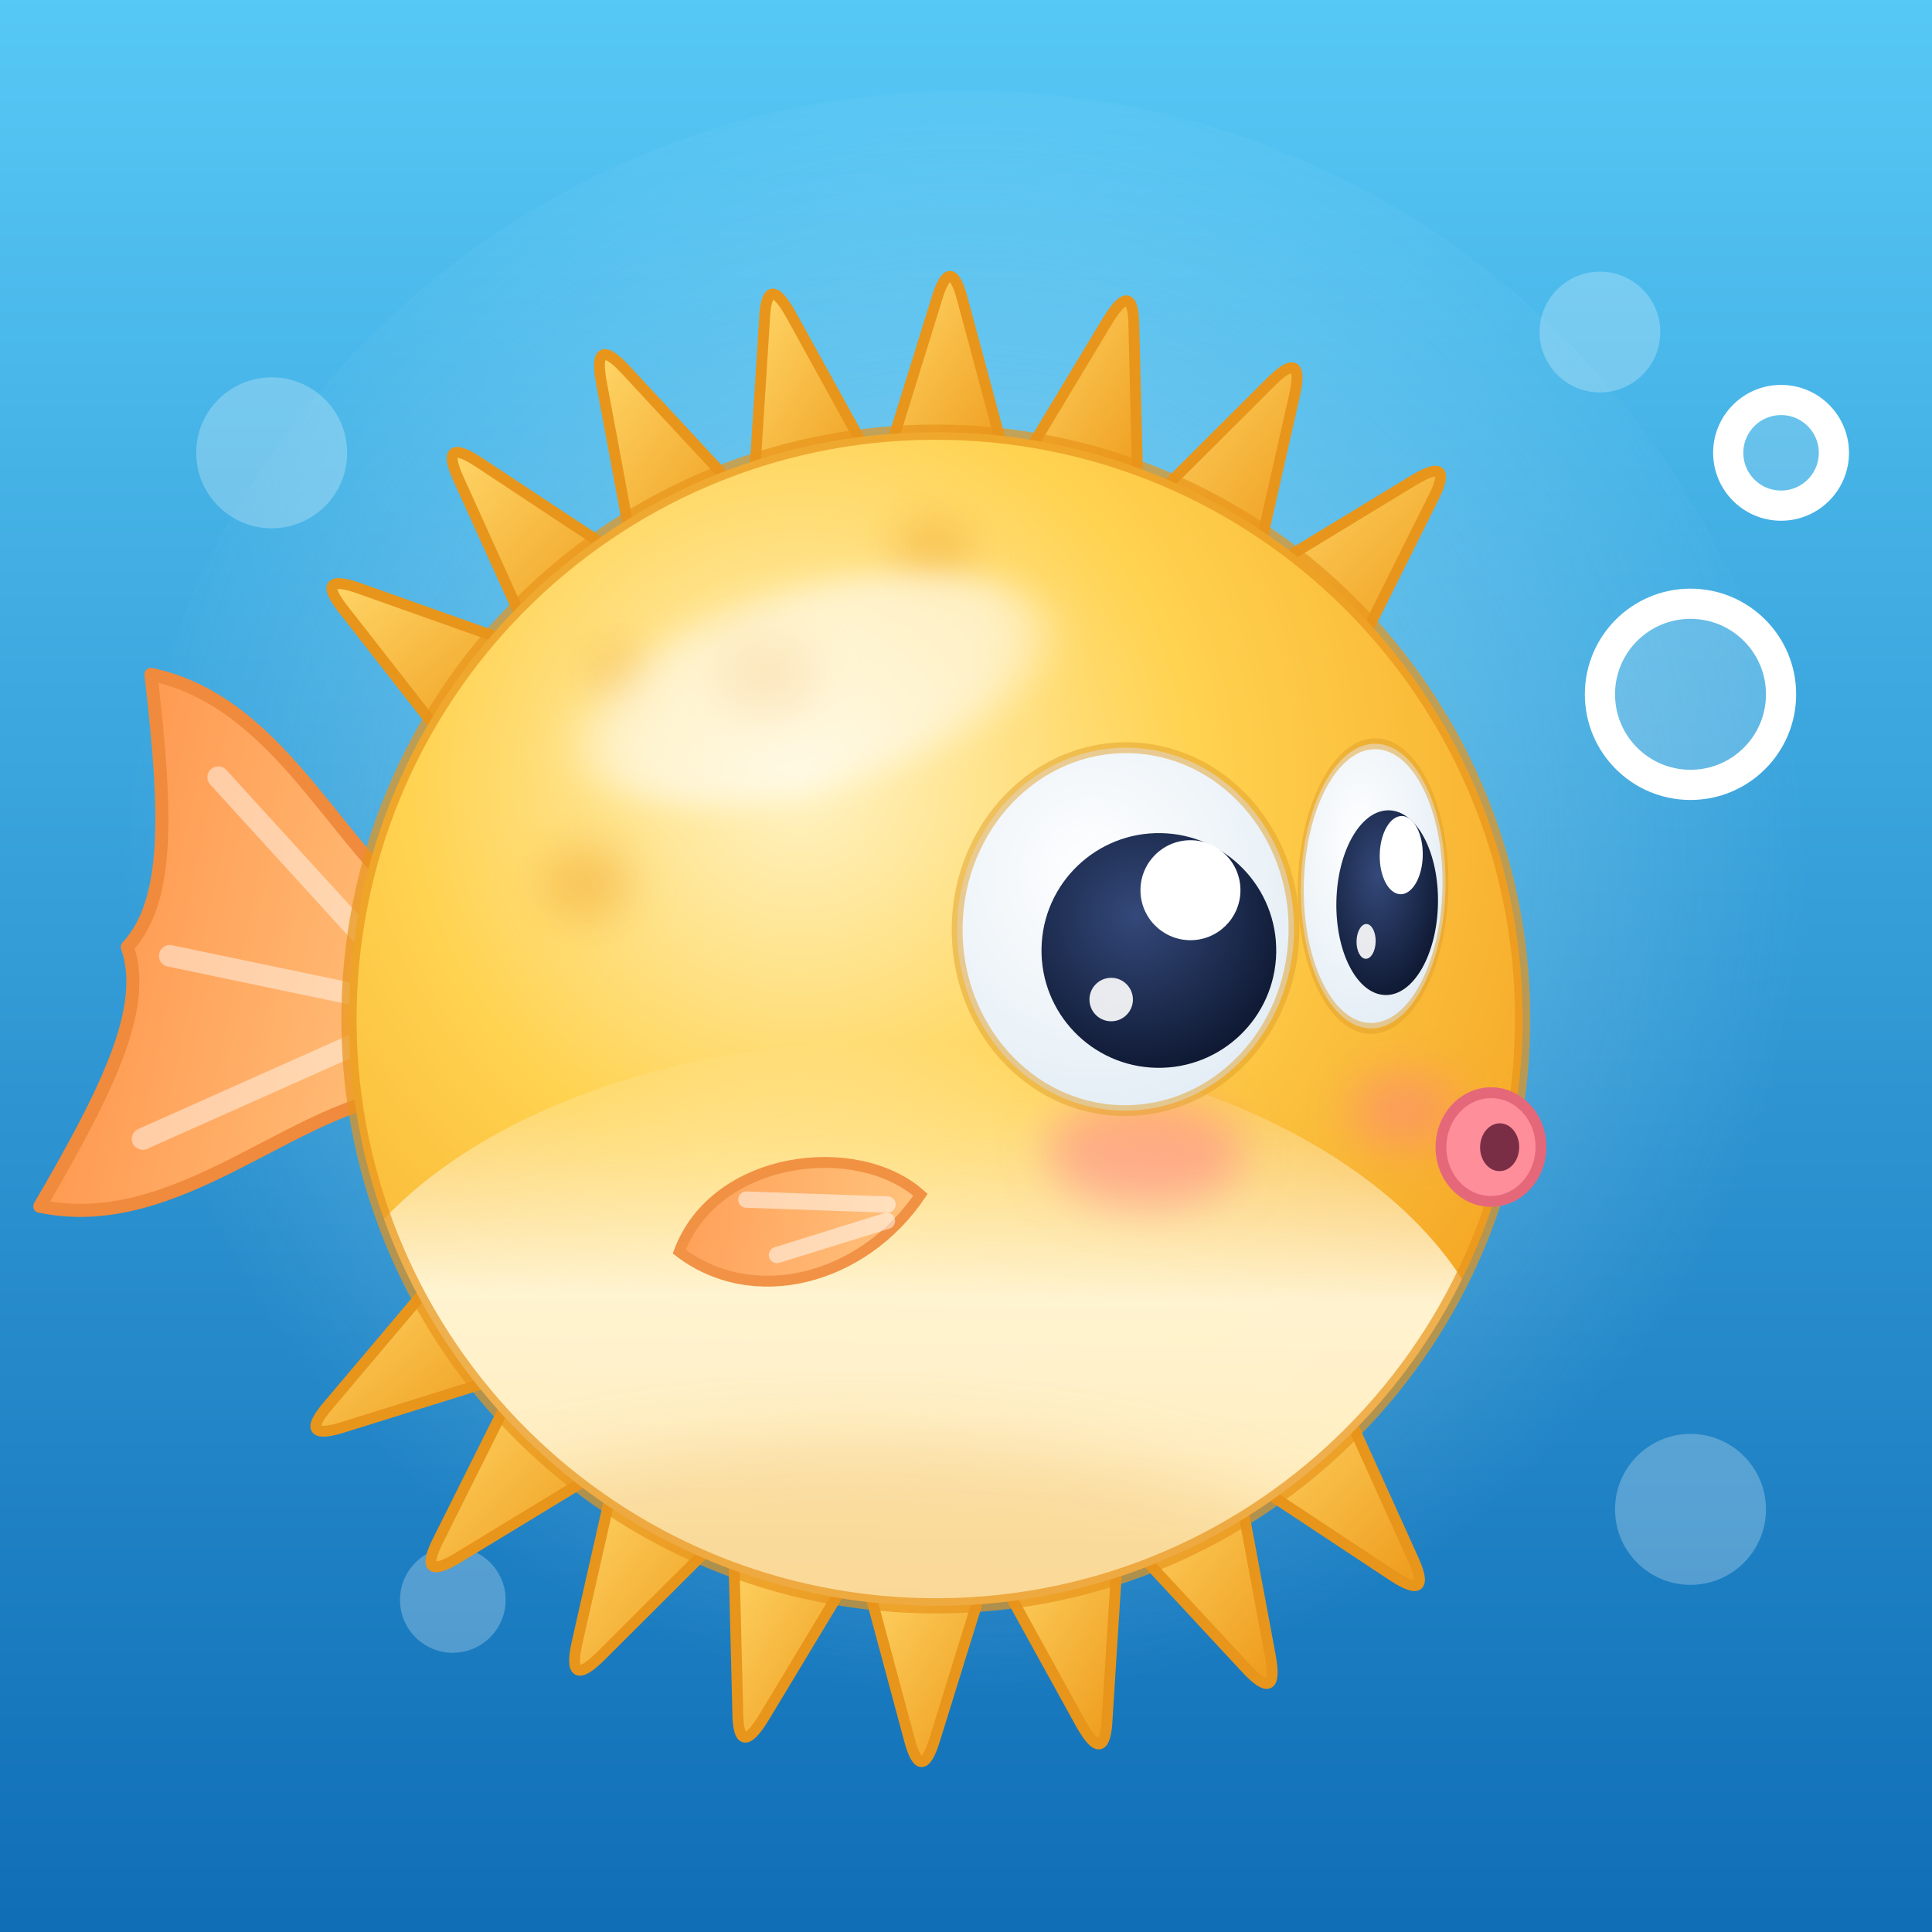
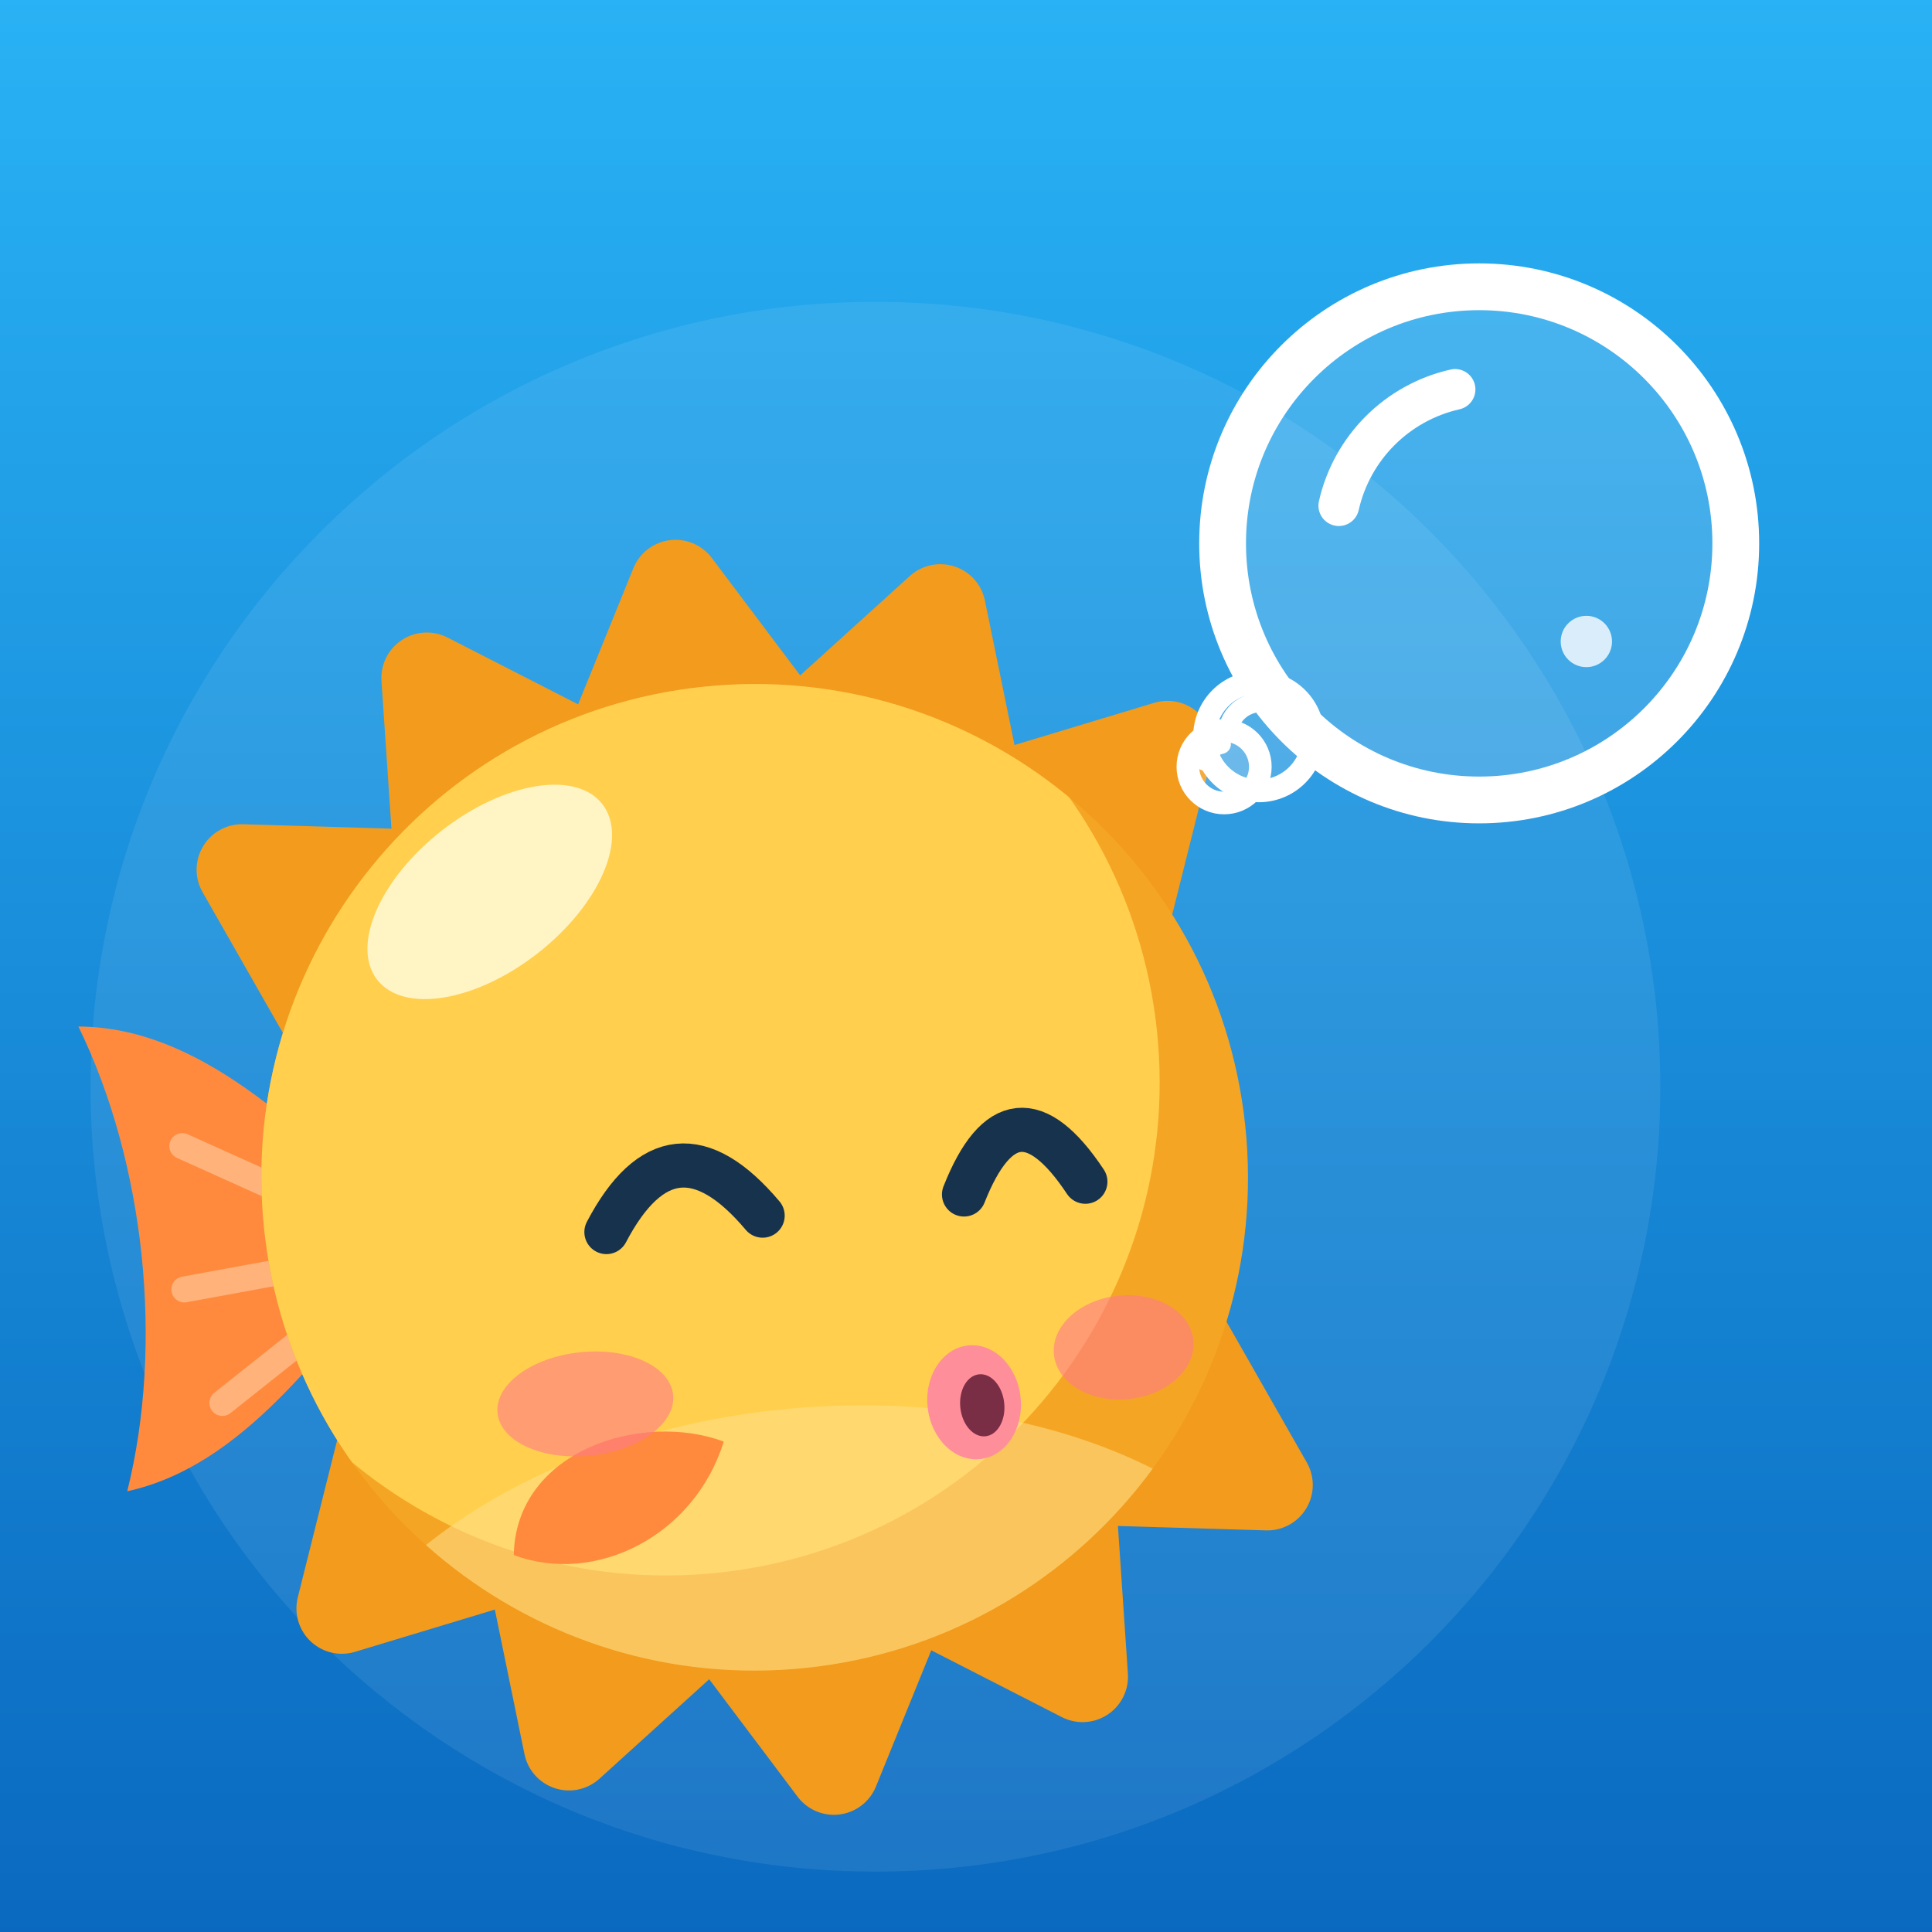
<svg xmlns="http://www.w3.org/2000/svg" viewBox="0 0 128 128">
  <defs>
-     <radialGradient id="pf1b" cx="38%" cy="30%" r="75%">
-       <stop offset="0" stop-color="#fff3c4" />
-       <stop offset=".45" stop-color="#ffd24f" />
-       <stop offset="1" stop-color="#f4a321" />
-     </radialGradient>
-     <linearGradient id="pf1belly" x1="0" y1="0" x2="0" y2="1">
-       <stop offset="0" stop-color="#fff6d8" stop-opacity="0" />
-       <stop offset=".35" stop-color="#fff6d8" stop-opacity=".95" />
-       <stop offset="1" stop-color="#ffe7a8" />
+     <linearGradient id="bg" x1="0" y1="0" x2="0" y2="1">
+       <stop offset="0" stop-color="#29b2f5" />
+       <stop offset="1" stop-color="#0a69bf" />
    </linearGradient>
-     <linearGradient id="pf1sp" x1="0" y1="0" x2="1" y2="1">
-       <stop offset="0" stop-color="#ffd566" />
-       <stop offset="1" stop-color="#ee9b1b" />
-     </linearGradient>
-     <linearGradient id="pf1fin" x1="0" y1="0" x2="1" y2="0">
-       <stop offset="0" stop-color="#ff9a52" />
-       <stop offset="1" stop-color="#ffc07a" />
-     </linearGradient>
-     <radialGradient id="pf1eye" cx="40%" cy="35%" r="70%">
-       <stop offset="0" stop-color="#ffffff" />
-       <stop offset="1" stop-color="#e3edf5" />
-     </radialGradient>
-     <radialGradient id="pf1iris" cx="40%" cy="35%" r="70%">
-       <stop offset="0" stop-color="#34497a" />
-       <stop offset="1" stop-color="#0d1730" />
-     </radialGradient>
-     <filter id="pf1blur" x="-50%" y="-50%" width="200%" height="200%">
-       <feGaussianBlur stdDeviation="3" />
-     </filter>
-     <filter id="pf1soft" x="-50%" y="-50%" width="200%" height="200%">
-       <feGaussianBlur stdDeviation="2" />
-     </filter>
-     <linearGradient id="pf1bg" x1="0" y1="0" x2="0" y2="1">
-       <stop offset="0" stop-color="#57c9f6" />
-       <stop offset="1" stop-color="#0f6db6" />
-     </linearGradient>
-     <radialGradient id="pf1glow" cx="50%" cy="45%" r="50%">
-       <stop offset="0" stop-color="#bff0ff" stop-opacity=".55" />
-       <stop offset="1" stop-color="#bff0ff" stop-opacity="0" />
-     </radialGradient>
  </defs>
-   <rect width="128" height="128" fill="url(#pf1bg)" />
-   <circle cx="64" cy="62" r="56" fill="url(#pf1glow)" />
-   <g fill="#fff" fill-opacity=".25">
-     <circle cx="18" cy="30" r="5" />
-     <circle cx="30" cy="106" r="3.5" />
-     <circle cx="106" cy="22" r="4" />
-     <circle cx="112" cy="100" r="5" />
-     <circle cx="14" cy="72" r="3" />
+   <rect width="128" height="128" fill="url(#bg)" />
+   <circle cx="58" cy="72" r="52" fill="#fff" opacity=".08" />
+   <g transform="translate(50 78) rotate(-6) scale(0.86)">
+     <defs>
+       <clipPath id="body">
+         <circle r="38" />
+       </clipPath>
+     </defs>
+     <path transform="translate(5.4 0)" d="M-32 2 C-40 -8 -47 -16 -56 -17 C-52 -6 -52 8 -56 19 C-47 18 -40 10 -32 2Z" fill="#ff8a3d" />
+     <path transform="translate(5.4 0)" d="M-37 0 L-49 -7 M-37 3 L-50 4 M-37 6 L-48 13" stroke="#ffb27a" stroke-width="2" stroke-linecap="round" />
+     <path d="M31.4 15.4 L36.8 27.7 L23.5 25.9ZM21.6 27.5 L21.1 40.9 L9.9 33.6ZM7.6 34.2 L1.3 46.0 L-5.6 34.5ZM-8.0 34.1 L-18.8 42.0 L-20.1 28.7ZM-22.0 27.2 L-35.1 29.7 L-30.5 17.1ZM-31.4 -15.4 L-36.8 -27.7 L-23.5 -25.9ZM-21.6 -27.5 L-21.1 -40.9 L-9.9 -33.6ZM-7.6 -34.2 L-1.3 -46.0 L5.6 -34.5ZM8.0 -34.1 L18.8 -42.0 L20.1 -28.7ZM22.0 -27.2 L35.1 -29.7 L30.5 -17.1Z" fill="#f29b1d" stroke="#f29b1d" stroke-width="7" stroke-linejoin="round" />
+     <circle r="38" fill="#f5a524" />
+     <g clip-path="url(#body)">
+       <circle cx="-6" cy="-8" r="38" fill="#ffcf4d" />
+       <ellipse cy="44" rx="40" ry="26" fill="#ffe08a" opacity=".55" />
+     </g>
+     <ellipse cx="-18" cy="-24" rx="11" ry="6" fill="#fff4c4" transform="rotate(-32 -18 -24)" />
+     <path d="M-4.5 20 C-10.5 17 -20.5 19 -21.5 27 C-15.5 30 -7.5 27 -4.5 20Z" fill="#ff8a3d" />
+     <path d="M-11.8 3.0 Q-5.8 -6.0 0.3 3.0" fill="none" stroke="#17324d" stroke-width="3.4" stroke-linecap="round" />
+     <path d="M15.9 3.0 Q20.6 -6.0 25.3 3.0" fill="none" stroke="#17324d" stroke-width="3.4" stroke-linecap="round" />
+     <ellipse cx="-14.8" cy="16" rx="6.8" ry="4" fill="#ff7a8a" opacity=".6" />
+     <ellipse cx="26.9" cy="16" rx="5.4" ry="4" fill="#ff7a8a" opacity=".6" />
+     <ellipse cx="15.0" cy="19" rx="3.6" ry="4.4" fill="#ff8e9b" />
+     <ellipse cx="15.6" cy="19.3" rx="1.7" ry="2.4" fill="#7a2e45" />
  </g>
-   <g transform="translate(62 66) scale(.72)">
-     <g transform="translate(0 2.1) rotate(1.1)">
-       <g transform="translate(-47.0 0) rotate(10.7)">
-         <path d="M0 -8 C-10 -11 -18 -25 -31 -25 C-27 -13 -25 -5 -28 0 C-25 5 -27 13 -31 25 C-18 25 -10 11 0 8Z" fill="url(#pf1fin)" stroke="#f08a3c" stroke-width="1.2" stroke-linejoin="round" />
-         <path d="M-5 -4 L-23 -17 M-5 0 L-24 0 M-5 4 L-23 17" stroke="#fff" stroke-opacity=".45" stroke-width="2" stroke-linecap="round" />
-       </g>
-       <g fill="url(#pf1sp)" stroke="#e8951b" stroke-width="1" stroke-linejoin="round">
-         <path d="M-45.2 -24.3 L-55.2 -36.6 Q-58.0 -40.0 -53.8 -38.6 L-38.8 -33.6Z" />
-         <path d="M-38.0 -34.4 L-44.8 -48.7 Q-46.8 -52.8 -43.0 -50.4 L-29.6 -41.9Z" />
-         <path d="M-28.7 -42.5 L-31.9 -58.0 Q-32.8 -62.4 -29.7 -59.2 L-18.7 -47.8Z" />
-         <path d="M-17.7 -48.2 L-17.0 -64.0 Q-16.9 -68.5 -14.6 -64.6 L-6.7 -50.9Z" />
-         <path d="M-5.6 -51.0 L-1.2 -66.2 Q0.0 -70.5 1.2 -66.2 L5.6 -51.0Z" />
-         <path d="M6.7 -50.9 L14.6 -64.6 Q16.9 -68.5 17.0 -64.0 L17.7 -48.2Z" />
-         <path d="M18.7 -47.8 L29.7 -59.2 Q32.8 -62.4 31.9 -58.0 L28.7 -42.5Z" />
-         <path d="M29.6 -41.9 L43.0 -50.4 Q46.8 -52.8 44.8 -48.7 L38.0 -34.4Z" />
-         <path d="M38.0 34.4 L44.8 48.7 Q46.8 52.8 43.0 50.4 L29.6 41.9Z" />
-         <path d="M28.7 42.5 L31.9 58.0 Q32.8 62.4 29.7 59.2 L18.7 47.8Z" />
-         <path d="M17.7 48.2 L17.0 64.0 Q16.9 68.5 14.6 64.6 L6.7 50.9Z" />
-         <path d="M5.6 51.0 L1.2 66.2 Q0.0 70.5 -1.2 66.2 L-5.6 51.0Z" />
-         <path d="M-6.7 50.9 L-14.6 64.6 Q-16.9 68.5 -17.0 64.0 L-17.7 48.2Z" />
-         <path d="M-18.7 47.8 L-29.7 59.2 Q-32.8 62.4 -31.9 58.0 L-28.7 42.5Z" />
-         <path d="M-29.6 41.9 L-43.0 50.4 Q-46.8 52.8 -44.8 48.7 L-38.0 34.4Z" />
-         <path d="M-38.8 33.6 L-53.8 38.6 Q-58.0 40.0 -55.2 36.6 L-45.2 24.3Z" />
-       </g>
-       <clipPath id="pf1c">
-         <ellipse rx="54.0" ry="54.0" />
-       </clipPath>
-       <ellipse rx="54.0" ry="54.0" fill="url(#pf1b)" />
-       <g clip-path="url(#pf1c)">
-         <ellipse cx="-2.2" cy="35.6" rx="55.1" ry="33.5" fill="url(#pf1belly)" />
-         <g fill="#ee9b1b" opacity=".38" filter="url(#pf1soft)">
-           <ellipse cx="-16.2" cy="-31.3" rx="4.9" ry="3.8" />
-           <ellipse cx="-32.4" cy="-11.9" rx="4.3" ry="3.5" />
-           <ellipse cx="-1.1" cy="-43.2" rx="3.8" ry="3.0" />
-           <ellipse cx="-29.7" cy="-31.3" rx="2.7" ry="2.4" />
-         </g>
-         <ellipse cx="-4.3" cy="55.1" rx="48.6" ry="16.2" fill="#e89a2a" opacity=".22" filter="url(#pf1blur)" />
-         <ellipse cx="-11.9" cy="-30.2" rx="21.6" ry="9.2" fill="#fff" opacity=".55" transform="rotate(-18 -11.9 -30.2)" filter="url(#pf1soft)" />
-       </g>
-       <ellipse rx="54.0" ry="54.0" fill="none" stroke="#e8951b" stroke-opacity=".7" stroke-width="1.4" />
-       <g transform="translate(40.0 -13.0) scale(0.55 1.00)">
-         <ellipse rx="12.1" ry="13.1" fill="url(#pf1eye)" stroke="#e2a12a" stroke-opacity=".5" stroke-width="1" />
-         <circle cx="2.4" cy="1.5" r="8.5" fill="url(#pf1iris)" />
-         <circle cx="4.6" cy="-2.9" r="3.6" fill="#fff" />
-         <circle cx="-1.0" cy="5.1" r="1.6" fill="#fff" opacity=".9" />
-       </g>
-       <ellipse cx="19.4" cy="11.9" rx="9" ry="5" fill="#ff7e8a" opacity=".5" filter="url(#pf1soft)" />
-       <ellipse cx="43.2" cy="7.6" rx="5" ry="3.5" fill="#ff7e8a" opacity=".45" filter="url(#pf1soft)" />
-       <g transform="translate(17.3 -8.6) scale(1 1.00)">
-         <ellipse rx="15.5" ry="16.7" fill="url(#pf1eye)" stroke="#e2a12a" stroke-opacity=".5" stroke-width="1" />
-         <circle cx="3.1" cy="1.9" r="10.8" fill="url(#pf1iris)" />
-         <circle cx="5.9" cy="-3.7" r="4.6" fill="#fff" />
-         <circle cx="-1.2" cy="6.5" r="2.0" fill="#fff" opacity=".9" />
-       </g>
-       <g transform="translate(51.3 10.8)">
-         <ellipse rx="4.6" ry="5.0" fill="#ff8e9b" stroke="#e5687a" stroke-width="1" />
-         <ellipse cx=".8" rx="1.8" ry="2.2" fill="#7a2e45" />
-       </g>
-       <g transform="translate(-1.1 16.2) rotate(0.9)">
-         <path d="M0 0 C-6 -5 -19 -3 -22 6 C-15 11 -5 8 0 0Z" fill="url(#pf1fin)" opacity=".92" stroke="#f08a3c" stroke-width="1" />
-         <path d="M-3 1 L-16 1 M-3 2.5 L-13 6" stroke="#fff" stroke-opacity=".5" stroke-width="1.5" stroke-linecap="round" />
-       </g>
-     </g>
-   </g>
-   <g fill="#fff" fill-opacity=".18" stroke="#fff" stroke-width="2">
-     <circle cx="112" cy="46" r="6" />
-     <circle cx="118" cy="30" r="3.5" />
-   </g>
+   <circle cx="81.1" cy="50.8" r="2.4" fill="#fff" fill-opacity=".16" stroke="#fff" stroke-width="1.5" />
+   <path d="M79.8 50.4 a1.4 1.4 0 0 1 1.1 -1.1" fill="none" stroke="#fff" stroke-width="1.3" stroke-linecap="round" />
+   <circle cx="83.4" cy="48.8" r="3.6" fill="#fff" fill-opacity=".16" stroke="#fff" stroke-width="1.5" />
+   <path d="M81.4 48.2 a2.2 2.2 0 0 1 1.6 -1.6" fill="none" stroke="#fff" stroke-width="1.3" stroke-linecap="round" />
+   <circle cx="98.0" cy="36.0" r="17.0" fill="#fff" fill-opacity=".16" stroke="#fff" stroke-width="3.1" />
+   <path d="M88.7 33.5 a10.2 10.2 0 0 1 7.7 -7.7" fill="none" stroke="#fff" stroke-width="2.7" stroke-linecap="round" />
+   <circle cx="105.1" cy="42.5" r="1.7" fill="#fff" opacity=".8" />
</svg>
